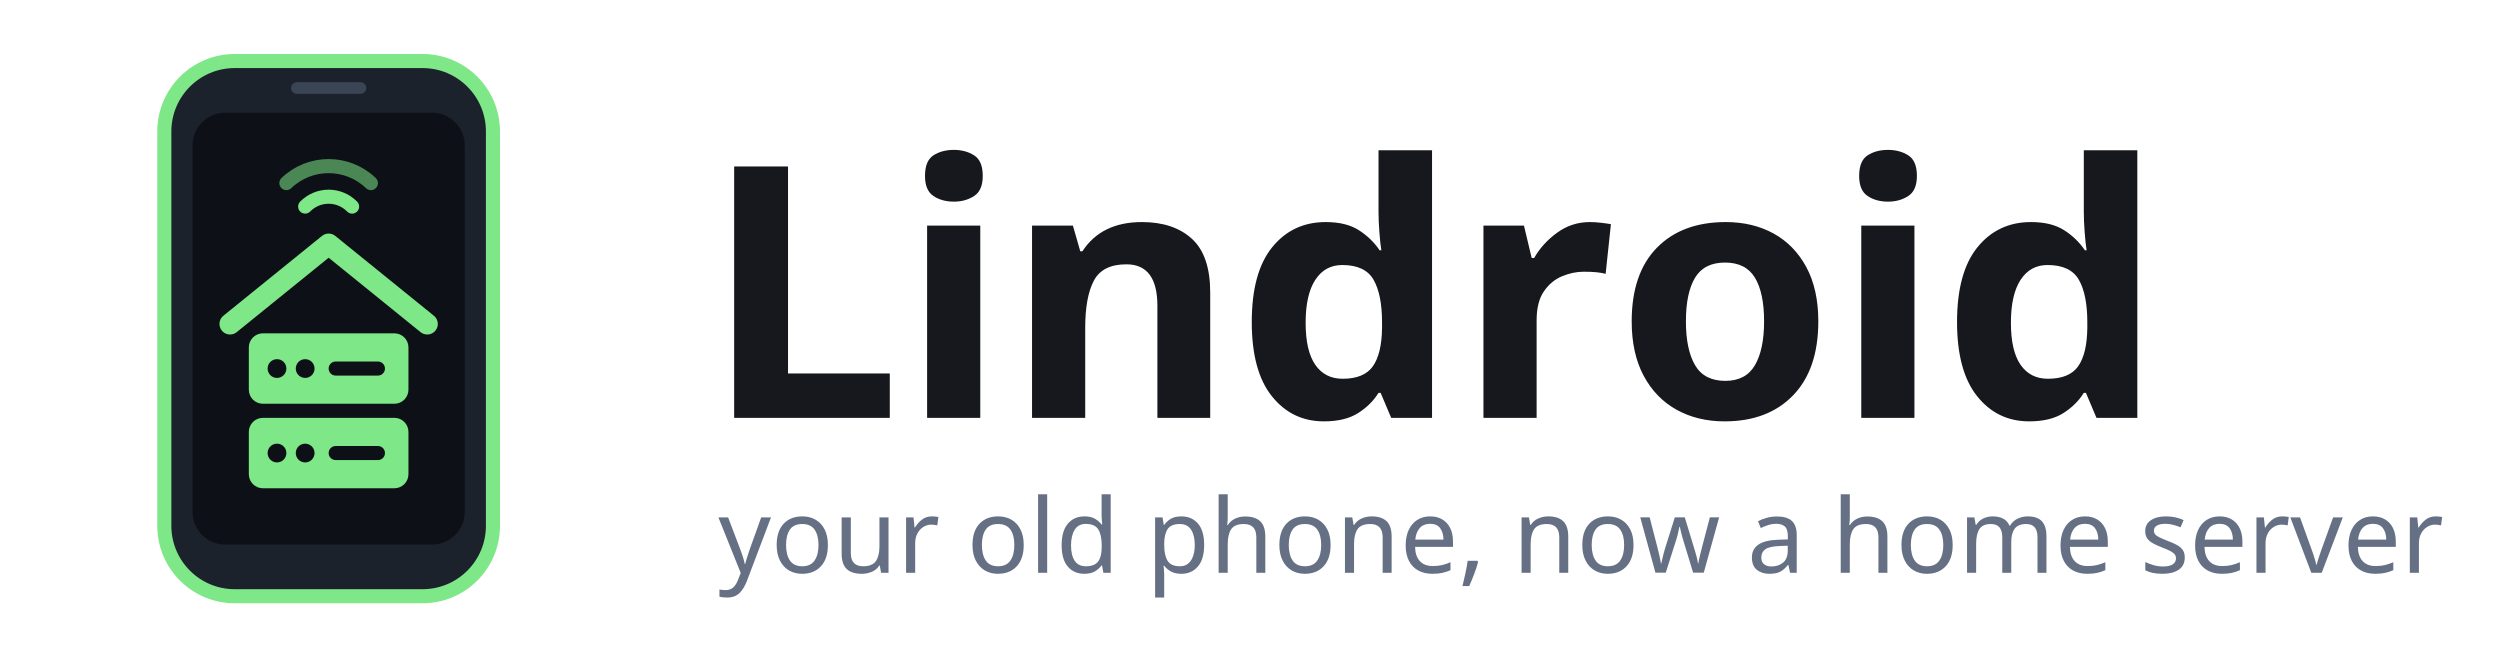
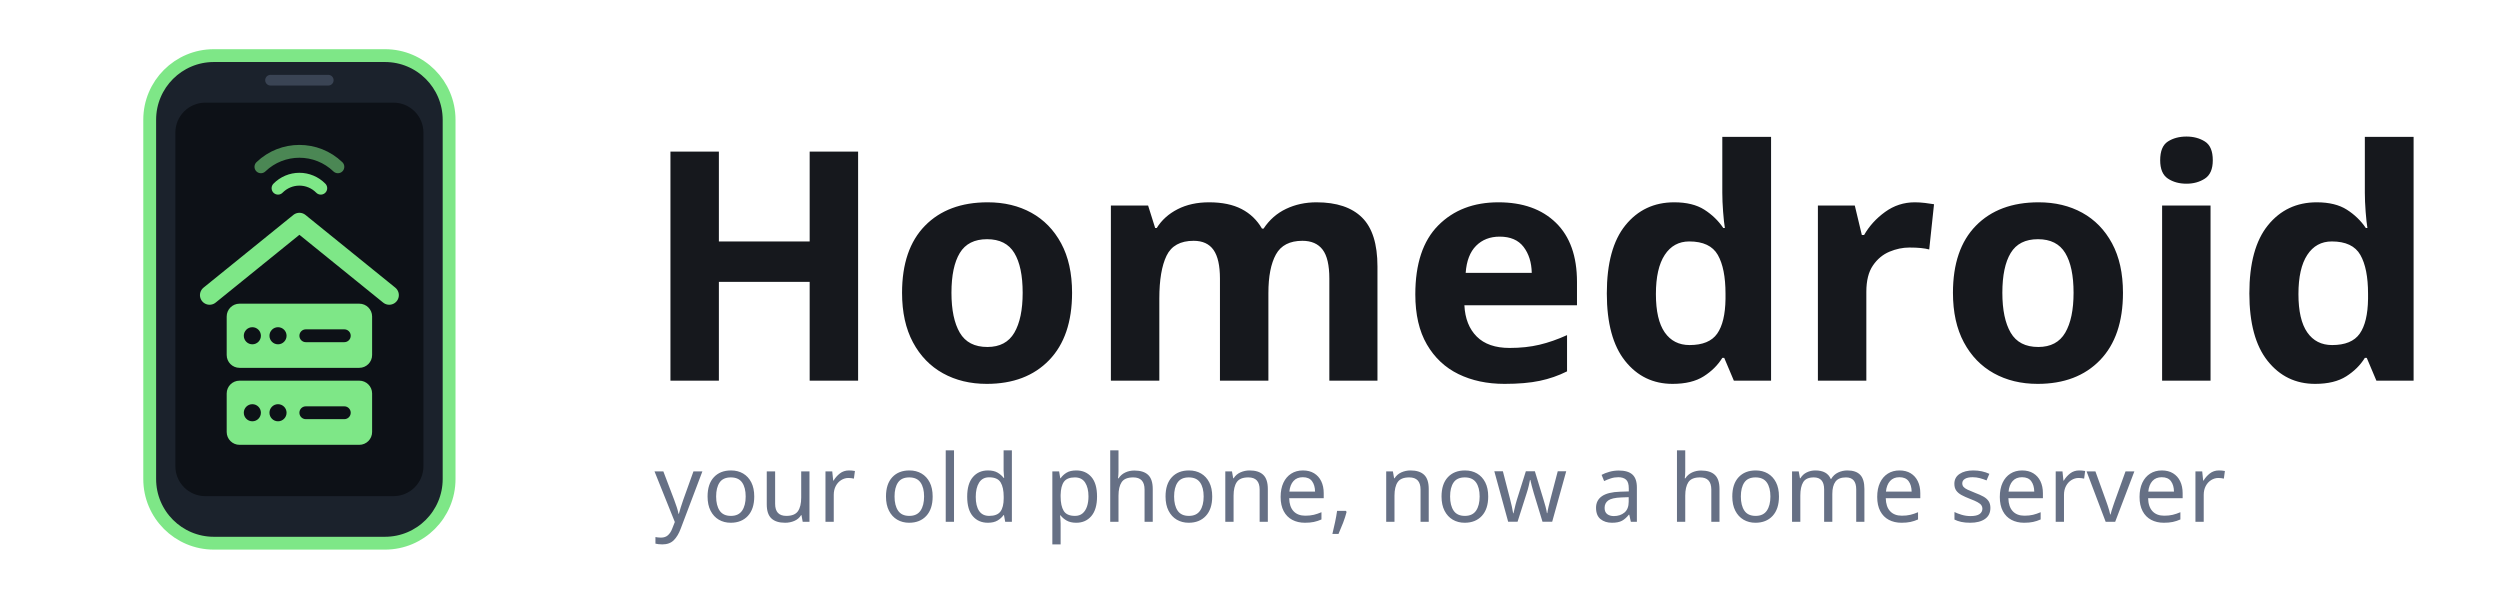
- <svg xmlns="http://www.w3.org/2000/svg" viewBox="0 0 1065 280" role="img" aria-label="Lindroid">
+ <svg xmlns="http://www.w3.org/2000/svg" viewBox="0 0 1169 280" role="img" aria-label="Homedroid">
  <g transform="translate(12 12)">
    <rect x="58" y="14" width="140" height="228" rx="30" fill="#1b222c" />
    <rect x="58" y="14" width="140" height="228" rx="30" fill="none" stroke="#7ee787" stroke-width="6" />
    <rect x="70" y="36" width="116" height="184" rx="14" fill="#0d1117" />
    <rect x="112" y="23" width="32" height="5" rx="2.5" fill="#3a4454" />
    <path d="M110 66 a26 26 0 0 1 36 0" fill="none" stroke="#7ee787" stroke-width="6" stroke-linecap="round" opacity=".55" />
    <path d="M118 76 a14 14 0 0 1 20 0" fill="none" stroke="#7ee787" stroke-width="6" stroke-linecap="round" />
    <path d="M86 126 L128 92 L170 126" fill="none" stroke="#7ee787" stroke-width="9" stroke-linecap="round" stroke-linejoin="round" />
    <g fill="#7ee787">
      <rect x="94" y="130" width="68" height="30" rx="6" />
      <rect x="94" y="166" width="68" height="30" rx="6" />
    </g>
    <g fill="#0d1117">
      <circle cx="106" cy="145" r="4" />
      <circle cx="118" cy="145" r="4" />
      <rect x="128" y="142" width="24" height="6" rx="3" />
      <circle cx="106" cy="181" r="4" />
      <circle cx="118" cy="181" r="4" />
      <rect x="128" y="178" width="24" height="6" rx="3" />
    </g>
  </g>
-   <path d="M312.75 178.0V70.9H335.7V159.1H379.05V178.0ZM406.35 63.85Q411.3 63.85 414.975 66.175Q418.65 68.5 418.65 74.95Q418.65 81.1 414.975 83.5Q411.3 85.9 406.35 85.9Q401.25 85.9 397.65 83.5Q394.05 81.1 394.05 74.95Q394.05 68.5 397.65 66.175Q401.25 63.85 406.35 63.85ZM417.6 96.1V178.0H394.95V96.1ZM486.45 94.6Q499.95 94.6 507.75 101.725Q515.55 108.85 515.55 124.6V178.0H493.05V130.3Q493.05 112.6 479.85 112.6Q469.65 112.6 465.975 119.575Q462.3 126.55 462.3 139.6V178.0H439.65V96.1H457.05L460.2 107.05H461.1Q469.2 94.6 486.45 94.6ZM564.0 179.5Q550.35 179.5 541.8 168.775Q533.25 158.05 533.25 137.2Q533.25 116.05 541.95 105.325Q550.65 94.6 564.75 94.6Q573.45 94.6 578.85 98.05Q584.25 101.5 587.7 106.6H588.45Q588.0 103.9 587.625 99.025Q587.25 94.15 587.25 90.1V64.0H610.05V178.0H592.65L588.15 167.35H587.25Q584.1 172.45 578.55 175.975Q573.0 179.5 564.0 179.5ZM571.95 161.35Q581.1 161.35 584.85 156.025Q588.6 150.7 588.75 139.75V137.35Q588.75 125.5 585.15 119.2Q581.55 112.9 571.8 112.9Q564.45 112.9 560.325 119.2Q556.2 125.5 556.2 137.5Q556.2 149.5 560.325 155.425Q564.45 161.35 571.95 161.35ZM677.25 94.6Q679.5 94.6 682.05 94.9Q684.6 95.2 686.25 95.5L684.0 116.65Q682.35 116.2 680.1 115.975Q677.85 115.75 674.7 115.75Q670.05 115.75 665.4 117.7Q660.75 119.65 657.675 124.15Q654.6 128.65 654.6 136.45V178.0H631.95V96.1H649.2L652.5 109.9H653.55Q657.15 103.6 663.375 99.1Q669.6 94.6 677.25 94.6ZM774.6 136.9Q774.6 157.3 763.875 168.4Q753.15 179.5 734.7 179.5Q723.15 179.5 714.225 174.55Q705.3 169.6 700.2 160.075Q695.1 150.55 695.1 136.9Q695.1 116.5 705.825 105.55Q716.55 94.6 735.15 94.6Q746.7 94.6 755.55 99.475Q764.4 104.35 769.5 113.8Q774.6 123.25 774.6 136.9ZM718.2 136.9Q718.2 148.9 722.1 155.575Q726.0 162.25 735.0 162.25Q743.7 162.25 747.6 155.575Q751.5 148.9 751.5 136.9Q751.5 124.75 747.6 118.3Q743.7 111.85 734.85 111.85Q726.0 111.85 722.1 118.3Q718.2 124.75 718.2 136.9ZM804.3 63.85Q809.25 63.85 812.925 66.175Q816.6 68.5 816.6 74.95Q816.6 81.1 812.925 83.5Q809.25 85.9 804.3 85.9Q799.2 85.9 795.6 83.5Q792.0 81.1 792.0 74.95Q792.0 68.5 795.6 66.175Q799.2 63.85 804.3 63.85ZM815.55 96.1V178.0H792.9V96.1ZM864.45 179.5Q850.8 179.5 842.25 168.775Q833.7 158.05 833.7 137.2Q833.7 116.05 842.4 105.325Q851.1 94.6 865.2 94.6Q873.9 94.6 879.3 98.05Q884.7 101.5 888.15 106.6H888.9Q888.45 103.9 888.075 99.025Q887.7 94.15 887.7 90.1V64.0H910.5V178.0H893.1L888.6 167.35H887.7Q884.55 172.45 879.0 175.975Q873.45 179.5 864.45 179.5ZM872.4 161.35Q881.55 161.35 885.3 156.025Q889.05 150.7 889.2 139.75V137.35Q889.2 125.5 885.6 119.2Q882.0 112.9 872.25 112.9Q864.9 112.9 860.775 119.2Q856.65 125.5 856.65 137.5Q856.65 149.5 860.775 155.425Q864.9 161.35 872.4 161.35Z" fill="#16181d" />
+   <path d="M401.25 178.0H378.6V131.8H336.15V178.0H313.5V70.9H336.15V112.9H378.6V70.9H401.25ZM501.3 136.9Q501.3 157.3 490.575 168.4Q479.85 179.5 461.4 179.5Q449.85 179.5 440.925 174.55Q432.0 169.6 426.9 160.075Q421.8 150.55 421.8 136.9Q421.8 116.5 432.525 105.55Q443.25 94.6 461.85 94.6Q473.4 94.6 482.25 99.475Q491.1 104.35 496.2 113.8Q501.3 123.25 501.3 136.9ZM444.9 136.9Q444.9 148.9 448.8 155.575Q452.7 162.25 461.7 162.25Q470.4 162.25 474.3 155.575Q478.2 148.9 478.2 136.9Q478.2 124.75 474.3 118.3Q470.4 111.85 461.55 111.85Q452.7 111.85 448.8 118.3Q444.9 124.75 444.9 136.9ZM615.6 94.6Q629.7 94.6 636.9 101.725Q644.1 108.85 644.1 124.6V178.0H621.6V130.3Q621.6 120.85 618.45 116.725Q615.3 112.6 609.0 112.6Q600.15 112.6 596.625 118.975Q593.1 125.35 593.1 137.05V178.0H570.45V130.3Q570.45 121.15 567.45 116.875Q564.45 112.6 558.15 112.6Q548.85 112.6 545.475 119.575Q542.1 126.55 542.1 139.6V178.0H519.45V96.1H536.85L540.15 106.6H540.9Q544.35 101.05 550.65 97.825Q556.95 94.6 565.35 94.6Q574.5 94.6 580.575 97.75Q586.65 100.9 590.1 106.9H590.85Q594.9 100.75 601.35 97.675Q607.8 94.6 615.6 94.6ZM700.65 94.6Q717.75 94.6 727.575 104.2Q737.4 113.8 737.4 131.8V142.75H684.75Q685.2 152.05 690.525 157.375Q695.85 162.7 705.9 162.7Q713.55 162.7 719.85 161.2Q726.15 159.7 732.75 156.7V173.65Q726.75 176.65 720.0 178.075Q713.25 179.5 703.5 179.5Q691.35 179.5 681.975 174.925Q672.6 170.35 667.2 161.05Q661.8 151.75 661.8 137.65Q661.8 116.2 672.525 105.4Q683.25 94.6 700.65 94.6ZM701.25 110.65Q694.5 110.65 690.225 114.925Q685.95 119.2 685.35 127.6H716.25Q716.1 120.25 712.425 115.45Q708.75 110.65 701.25 110.65ZM782.1 179.5Q768.45 179.5 759.9 168.775Q751.35 158.05 751.35 137.2Q751.35 116.05 760.05 105.325Q768.75 94.6 782.85 94.6Q791.55 94.6 796.95 98.05Q802.35 101.5 805.8 106.6H806.55Q806.1 103.9 805.725 99.025Q805.35 94.15 805.35 90.1V64.0H828.15V178.0H810.75L806.25 167.35H805.35Q802.2 172.45 796.65 175.975Q791.1 179.5 782.1 179.5ZM790.05 161.35Q799.2 161.35 802.95 156.025Q806.7 150.7 806.85 139.75V137.35Q806.85 125.5 803.25 119.2Q799.65 112.9 789.9 112.9Q782.55 112.9 778.425 119.2Q774.3 125.5 774.3 137.5Q774.3 149.5 778.425 155.425Q782.55 161.35 790.05 161.35ZM895.35 94.6Q897.6 94.6 900.15 94.9Q902.7 95.2 904.35 95.5L902.1 116.65Q900.45 116.2 898.2 115.975Q895.95 115.75 892.8 115.75Q888.15 115.75 883.5 117.7Q878.85 119.65 875.775 124.15Q872.7 128.65 872.7 136.45V178.0H850.05V96.1H867.3L870.6 109.9H871.65Q875.25 103.6 881.475 99.1Q887.7 94.6 895.35 94.6ZM992.7 136.9Q992.7 157.3 981.975 168.4Q971.25 179.5 952.8 179.5Q941.25 179.5 932.325 174.55Q923.4 169.6 918.3 160.075Q913.2 150.55 913.2 136.9Q913.2 116.5 923.925 105.55Q934.65 94.6 953.25 94.6Q964.8 94.6 973.65 99.475Q982.5 104.35 987.6 113.8Q992.7 123.25 992.7 136.9ZM936.3 136.9Q936.3 148.9 940.2 155.575Q944.1 162.25 953.1 162.25Q961.8 162.25 965.7 155.575Q969.6 148.9 969.6 136.9Q969.6 124.75 965.7 118.3Q961.8 111.85 952.95 111.85Q944.1 111.85 940.2 118.3Q936.3 124.75 936.3 136.9ZM1022.4 63.85Q1027.35 63.85 1031.025 66.175Q1034.7 68.5 1034.7 74.95Q1034.7 81.1 1031.025 83.5Q1027.35 85.9 1022.4 85.9Q1017.3 85.9 1013.7 83.5Q1010.1 81.1 1010.1 74.95Q1010.1 68.5 1013.7 66.175Q1017.3 63.85 1022.4 63.85ZM1033.65 96.1V178.0H1011.0V96.1ZM1082.55 179.5Q1068.9 179.5 1060.35 168.775Q1051.8 158.05 1051.8 137.2Q1051.8 116.05 1060.5 105.325Q1069.2 94.6 1083.3 94.6Q1092.0 94.6 1097.4 98.05Q1102.8 101.5 1106.25 106.6H1107.0Q1106.55 103.9 1106.175 99.025Q1105.8 94.15 1105.8 90.1V64.0H1128.6V178.0H1111.2L1106.7 167.35H1105.8Q1102.65 172.45 1097.1 175.975Q1091.55 179.5 1082.55 179.5ZM1090.5 161.35Q1099.65 161.35 1103.4 156.025Q1107.15 150.7 1107.3 139.75V137.35Q1107.3 125.5 1103.7 119.2Q1100.1 112.9 1090.35 112.9Q1083.0 112.9 1078.875 119.2Q1074.75 125.5 1074.75 137.5Q1074.75 149.5 1078.875 155.425Q1083.0 161.35 1090.5 161.35Z" fill="#16181d" />
  <path d="M306.044 220.416H310.18L315.284 233.836Q315.944 235.596 316.472 237.202Q317.0 238.808 317.264 240.26H317.44Q317.704 239.16 318.276 237.378Q318.848 235.596 319.464 233.792L324.26 220.416H328.44L318.276 247.256Q317.044 250.6 315.086 252.58Q313.128 254.56 309.696 254.56Q308.64 254.56 307.848 254.45Q307.056 254.34 306.484 254.208V251.128Q306.968 251.216 307.65 251.304Q308.332 251.392 309.08 251.392Q311.104 251.392 312.358 250.248Q313.612 249.104 314.316 247.212L315.548 244.088ZM352.684 232.164Q352.684 238.016 349.714 241.228Q346.744 244.44 341.684 244.44Q338.56 244.44 336.118 243.01Q333.676 241.58 332.268 238.83Q330.86 236.08 330.86 232.164Q330.86 226.312 333.808 223.144Q336.756 219.976 341.816 219.976Q345.028 219.976 347.47 221.406Q349.912 222.836 351.298 225.542Q352.684 228.248 352.684 232.164ZM334.864 232.164Q334.864 236.344 336.514 238.786Q338.164 241.228 341.772 241.228Q345.336 241.228 347.008 238.786Q348.68 236.344 348.68 232.164Q348.68 227.984 347.008 225.608Q345.336 223.232 341.728 223.232Q338.12 223.232 336.492 225.608Q334.864 227.984 334.864 232.164ZM378.512 220.416V244.0H375.344L374.772 240.876H374.596Q373.452 242.724 371.428 243.582Q369.404 244.44 367.116 244.44Q362.848 244.44 360.692 242.394Q358.536 240.348 358.536 235.86V220.416H362.452V235.596Q362.452 241.228 367.688 241.228Q371.604 241.228 373.122 239.028Q374.64 236.828 374.64 232.692V220.416ZM396.992 219.976Q397.652 219.976 398.422 220.042Q399.192 220.108 399.764 220.24L399.28 223.804Q398.708 223.672 398.026 223.584Q397.344 223.496 396.728 223.496Q394.924 223.496 393.34 224.486Q391.756 225.476 390.81 227.258Q389.864 229.04 389.864 231.416V244.0H385.992V220.416H389.16L389.6 224.728H389.776Q390.92 222.792 392.724 221.384Q394.528 219.976 396.992 219.976ZM436.108 232.164Q436.108 238.016 433.138 241.228Q430.168 244.44 425.108 244.44Q421.984 244.44 419.542 243.01Q417.1 241.58 415.692 238.83Q414.284 236.08 414.284 232.164Q414.284 226.312 417.232 223.144Q420.18 219.976 425.24 219.976Q428.452 219.976 430.894 221.406Q433.336 222.836 434.722 225.542Q436.108 228.248 436.108 232.164ZM418.288 232.164Q418.288 236.344 419.938 238.786Q421.588 241.228 425.196 241.228Q428.76 241.228 430.432 238.786Q432.104 236.344 432.104 232.164Q432.104 227.984 430.432 225.608Q428.76 223.232 425.152 223.232Q421.544 223.232 419.916 225.608Q418.288 227.984 418.288 232.164ZM446.096 244.0H442.224V210.56H446.096ZM461.936 244.44Q457.536 244.44 454.896 241.382Q452.256 238.324 452.256 232.252Q452.256 226.18 454.918 223.078Q457.58 219.976 461.98 219.976Q464.708 219.976 466.446 220.988Q468.184 222.0 469.284 223.452H469.548Q469.504 222.88 469.394 221.758Q469.284 220.636 469.284 219.976V210.56H473.156V244.0H470.032L469.46 240.832H469.284Q468.228 242.328 466.468 243.384Q464.708 244.44 461.936 244.44ZM462.552 241.228Q466.292 241.228 467.81 239.182Q469.328 237.136 469.328 233.0V232.296Q469.328 227.896 467.876 225.542Q466.424 223.188 462.508 223.188Q459.384 223.188 457.822 225.674Q456.26 228.16 456.26 232.34Q456.26 236.564 457.822 238.896Q459.384 241.228 462.552 241.228ZM503.296 219.976Q507.652 219.976 510.314 223.012Q512.976 226.048 512.976 232.164Q512.976 238.192 510.314 241.316Q507.652 244.44 503.252 244.44Q500.524 244.44 498.742 243.406Q496.96 242.372 495.948 241.008H495.684Q495.772 241.756 495.86 242.9Q495.948 244.044 495.948 244.88V254.56H492.076V220.416H495.244L495.772 223.628H495.948Q497.004 222.088 498.72 221.032Q500.436 219.976 503.296 219.976ZM502.592 223.232Q498.984 223.232 497.51 225.256Q496.036 227.28 495.948 231.416V232.164Q495.948 236.52 497.378 238.874Q498.808 241.228 502.68 241.228Q504.836 241.228 506.222 240.04Q507.608 238.852 508.29 236.806Q508.972 234.76 508.972 232.12Q508.972 228.072 507.41 225.652Q505.848 223.232 502.592 223.232ZM523.008 220.372Q523.008 222.132 522.788 223.672H523.052Q524.196 221.868 526.154 220.944Q528.112 220.02 530.4 220.02Q534.712 220.02 536.868 222.066Q539.024 224.112 539.024 228.644V244.0H535.196V228.908Q535.196 223.232 529.916 223.232Q525.956 223.232 524.482 225.454Q523.008 227.676 523.008 231.812V244.0H519.136V210.56H523.008ZM566.832 232.164Q566.832 238.016 563.862 241.228Q560.892 244.44 555.832 244.44Q552.708 244.44 550.266 243.01Q547.824 241.58 546.416 238.83Q545.008 236.08 545.008 232.164Q545.008 226.312 547.956 223.144Q550.904 219.976 555.964 219.976Q559.176 219.976 561.618 221.406Q564.06 222.836 565.446 225.542Q566.832 228.248 566.832 232.164ZM549.012 232.164Q549.012 236.344 550.662 238.786Q552.312 241.228 555.92 241.228Q559.484 241.228 561.156 238.786Q562.828 236.344 562.828 232.164Q562.828 227.984 561.156 225.608Q559.484 223.232 555.876 223.232Q552.268 223.232 550.64 225.608Q549.012 227.984 549.012 232.164ZM584.3 219.976Q588.524 219.976 590.68 222.022Q592.836 224.068 592.836 228.644V244.0H589.008V228.908Q589.008 223.232 583.728 223.232Q579.812 223.232 578.316 225.432Q576.82 227.632 576.82 231.768V244.0H572.948V220.416H576.072L576.644 223.628H576.864Q578.008 221.78 580.032 220.878Q582.056 219.976 584.3 219.976ZM609.248 219.976Q612.284 219.976 614.462 221.296Q616.64 222.616 617.806 225.014Q618.972 227.412 618.972 230.624V232.956H602.824Q602.912 236.96 604.87 239.05Q606.828 241.14 610.348 241.14Q612.592 241.14 614.33 240.722Q616.068 240.304 617.916 239.512V242.9Q616.112 243.692 614.352 244.066Q612.592 244.44 610.172 244.44Q606.828 244.44 604.254 243.076Q601.68 241.712 600.25 239.006Q598.82 236.3 598.82 232.384Q598.82 228.512 600.118 225.74Q601.416 222.968 603.77 221.472Q606.124 219.976 609.248 219.976ZM609.204 223.144Q606.432 223.144 604.826 224.926Q603.22 226.708 602.912 229.876H614.924Q614.88 226.884 613.516 225.014Q612.152 223.144 609.204 223.144ZM629.664 239.38Q629.092 241.712 628.014 244.506Q626.936 247.3 625.88 249.676H623.02Q623.636 247.168 624.274 244.176Q624.912 241.184 625.22 238.896H629.356ZM659.54 219.976Q663.764 219.976 665.92 222.022Q668.076 224.068 668.076 228.644V244.0H664.248V228.908Q664.248 223.232 658.968 223.232Q655.052 223.232 653.556 225.432Q652.06 227.632 652.06 231.768V244.0H648.188V220.416H651.312L651.884 223.628H652.104Q653.248 221.78 655.272 220.878Q657.296 219.976 659.54 219.976ZM695.884 232.164Q695.884 238.016 692.914 241.228Q689.944 244.44 684.884 244.44Q681.76 244.44 679.318 243.01Q676.876 241.58 675.468 238.83Q674.06 236.08 674.06 232.164Q674.06 226.312 677.008 223.144Q679.956 219.976 685.016 219.976Q688.228 219.976 690.67 221.406Q693.112 222.836 694.498 225.542Q695.884 228.248 695.884 232.164ZM678.064 232.164Q678.064 236.344 679.714 238.786Q681.364 241.228 684.972 241.228Q688.536 241.228 690.208 238.786Q691.88 236.344 691.88 232.164Q691.88 227.984 690.208 225.608Q688.536 223.232 684.928 223.232Q681.32 223.232 679.692 225.608Q678.064 227.984 678.064 232.164ZM717.224 230.668Q716.652 228.864 716.234 227.126Q715.816 225.388 715.596 224.42H715.42Q715.244 225.388 714.848 227.126Q714.452 228.864 713.836 230.712L709.612 243.956H705.212L698.744 220.372H702.748L706.004 232.956Q706.488 234.848 706.928 236.784Q707.368 238.72 707.544 239.996H707.72Q707.896 239.248 708.138 238.148Q708.38 237.048 708.688 235.838Q708.996 234.628 709.304 233.66L713.484 220.372H717.708L721.756 233.66Q722.24 235.156 722.702 236.916Q723.164 238.676 723.34 239.952H723.516Q723.648 238.852 724.11 236.916Q724.572 234.98 725.1 232.956L728.4 220.372H732.36L725.804 243.956H721.272ZM756.956 220.02Q761.268 220.02 763.336 221.912Q765.404 223.804 765.404 227.94V244.0H762.588L761.84 240.656H761.664Q760.124 242.592 758.43 243.516Q756.736 244.44 753.744 244.44Q750.532 244.44 748.42 242.746Q746.308 241.052 746.308 237.444Q746.308 233.924 749.08 232.01Q751.852 230.096 757.616 229.92L761.62 229.788V228.38Q761.62 225.432 760.344 224.288Q759.068 223.144 756.736 223.144Q754.888 223.144 753.216 223.694Q751.544 224.244 750.092 224.948L748.904 222.044Q750.444 221.208 752.556 220.614Q754.668 220.02 756.956 220.02ZM758.1 232.604Q753.7 232.78 752.006 234.012Q750.312 235.244 750.312 237.488Q750.312 239.468 751.522 240.392Q752.732 241.316 754.624 241.316Q757.616 241.316 759.596 239.666Q761.576 238.016 761.576 234.584V232.472ZM788.02 220.372Q788.02 222.132 787.8 223.672H788.064Q789.208 221.868 791.166 220.944Q793.124 220.02 795.412 220.02Q799.724 220.02 801.88 222.066Q804.036 224.112 804.036 228.644V244.0H800.208V228.908Q800.208 223.232 794.928 223.232Q790.968 223.232 789.494 225.454Q788.02 227.676 788.02 231.812V244.0H784.148V210.56H788.02ZM831.844 232.164Q831.844 238.016 828.874 241.228Q825.904 244.44 820.844 244.44Q817.72 244.44 815.278 243.01Q812.836 241.58 811.428 238.83Q810.02 236.08 810.02 232.164Q810.02 226.312 812.968 223.144Q815.916 219.976 820.976 219.976Q824.188 219.976 826.63 221.406Q829.072 222.836 830.458 225.542Q831.844 228.248 831.844 232.164ZM814.024 232.164Q814.024 236.344 815.674 238.786Q817.324 241.228 820.932 241.228Q824.496 241.228 826.168 238.786Q827.84 236.344 827.84 232.164Q827.84 227.984 826.168 225.608Q824.496 223.232 820.888 223.232Q817.28 223.232 815.652 225.608Q814.024 227.984 814.024 232.164ZM863.832 219.976Q867.836 219.976 869.816 222.022Q871.796 224.068 871.796 228.644V244.0H867.968V228.82Q867.968 223.232 863.172 223.232Q859.74 223.232 858.266 225.212Q856.792 227.192 856.792 230.976V244.0H852.964V228.82Q852.964 223.232 848.124 223.232Q844.56 223.232 843.196 225.432Q841.832 227.632 841.832 231.768V244.0H837.96V220.416H841.084L841.656 223.628H841.876Q842.976 221.78 844.846 220.878Q846.716 219.976 848.828 219.976Q854.372 219.976 856.044 223.936H856.264Q857.452 221.912 859.498 220.944Q861.544 219.976 863.832 219.976ZM888.208 219.976Q891.244 219.976 893.422 221.296Q895.6 222.616 896.766 225.014Q897.932 227.412 897.932 230.624V232.956H881.784Q881.872 236.96 883.83 239.05Q885.788 241.14 889.308 241.14Q891.552 241.14 893.29 240.722Q895.028 240.304 896.876 239.512V242.9Q895.072 243.692 893.312 244.066Q891.552 244.44 889.132 244.44Q885.788 244.44 883.214 243.076Q880.64 241.712 879.21 239.006Q877.78 236.3 877.78 232.384Q877.78 228.512 879.078 225.74Q880.376 222.968 882.73 221.472Q885.084 219.976 888.208 219.976ZM888.164 223.144Q885.392 223.144 883.786 224.926Q882.18 226.708 881.872 229.876H893.884Q893.84 226.884 892.476 225.014Q891.112 223.144 888.164 223.144ZM930.712 237.488Q930.712 240.92 928.16 242.68Q925.608 244.44 921.296 244.44Q918.832 244.44 917.05 244.044Q915.268 243.648 913.904 242.944V239.424Q915.312 240.128 917.314 240.722Q919.316 241.316 921.384 241.316Q924.332 241.316 925.652 240.37Q926.972 239.424 926.972 237.84Q926.972 236.96 926.488 236.256Q926.004 235.552 924.75 234.848Q923.496 234.144 921.164 233.264Q918.876 232.384 917.248 231.504Q915.62 230.624 914.74 229.392Q913.86 228.16 913.86 226.224Q913.86 223.232 916.302 221.604Q918.744 219.976 922.704 219.976Q924.86 219.976 926.73 220.394Q928.6 220.812 930.228 221.56L928.908 224.64Q927.412 224.024 925.784 223.584Q924.156 223.144 922.44 223.144Q920.064 223.144 918.81 223.914Q917.556 224.684 917.556 226.004Q917.556 226.972 918.128 227.654Q918.7 228.336 920.042 228.974Q921.384 229.612 923.628 230.492Q925.872 231.328 927.456 232.208Q929.04 233.088 929.876 234.342Q930.712 235.596 930.712 237.488ZM945.54 219.976Q948.576 219.976 950.754 221.296Q952.932 222.616 954.098 225.014Q955.264 227.412 955.264 230.624V232.956H939.116Q939.204 236.96 941.162 239.05Q943.12 241.14 946.64 241.14Q948.884 241.14 950.622 240.722Q952.36 240.304 954.208 239.512V242.9Q952.404 243.692 950.644 244.066Q948.884 244.44 946.464 244.44Q943.12 244.44 940.546 243.076Q937.972 241.712 936.542 239.006Q935.112 236.3 935.112 232.384Q935.112 228.512 936.41 225.74Q937.708 222.968 940.062 221.472Q942.416 219.976 945.54 219.976ZM945.496 223.144Q942.724 223.144 941.118 224.926Q939.512 226.708 939.204 229.876H951.216Q951.172 226.884 949.808 225.014Q948.444 223.144 945.496 223.144ZM972.248 219.976Q972.908 219.976 973.678 220.042Q974.448 220.108 975.02 220.24L974.536 223.804Q973.964 223.672 973.282 223.584Q972.6 223.496 971.984 223.496Q970.18 223.496 968.596 224.486Q967.012 225.476 966.066 227.258Q965.12 229.04 965.12 231.416V244.0H961.248V220.416H964.416L964.856 224.728H965.032Q966.176 222.792 967.98 221.384Q969.784 219.976 972.248 219.976ZM984.612 244.0 975.68 220.416H979.816L984.832 234.32Q985.184 235.288 985.58 236.476Q985.976 237.664 986.284 238.742Q986.592 239.82 986.724 240.568H986.9Q987.076 239.82 987.406 238.72Q987.736 237.62 988.154 236.432Q988.572 235.244 988.88 234.32L993.896 220.416H998.032L989.056 244.0ZM1010.88 219.976Q1013.916 219.976 1016.094 221.296Q1018.272 222.616 1019.438 225.014Q1020.604 227.412 1020.604 230.624V232.956H1004.456Q1004.544 236.96 1006.502 239.05Q1008.46 241.14 1011.98 241.14Q1014.224 241.14 1015.962 240.722Q1017.7 240.304 1019.548 239.512V242.9Q1017.744 243.692 1015.984 244.066Q1014.224 244.44 1011.804 244.44Q1008.46 244.44 1005.886 243.076Q1003.312 241.712 1001.882 239.006Q1000.452 236.3 1000.452 232.384Q1000.452 228.512 1001.75 225.74Q1003.048 222.968 1005.402 221.472Q1007.756 219.976 1010.88 219.976ZM1010.836 223.144Q1008.064 223.144 1006.458 224.926Q1004.852 226.708 1004.544 229.876H1016.556Q1016.512 226.884 1015.148 225.014Q1013.784 223.144 1010.836 223.144ZM1037.588 219.976Q1038.248 219.976 1039.018 220.042Q1039.788 220.108 1040.36 220.24L1039.876 223.804Q1039.304 223.672 1038.622 223.584Q1037.94 223.496 1037.324 223.496Q1035.52 223.496 1033.936 224.486Q1032.352 225.476 1031.406 227.258Q1030.46 229.04 1030.46 231.416V244.0H1026.588V220.416H1029.756L1030.196 224.728H1030.372Q1031.516 222.792 1033.32 221.384Q1035.124 219.976 1037.588 219.976Z" fill="#667085" />
</svg>
